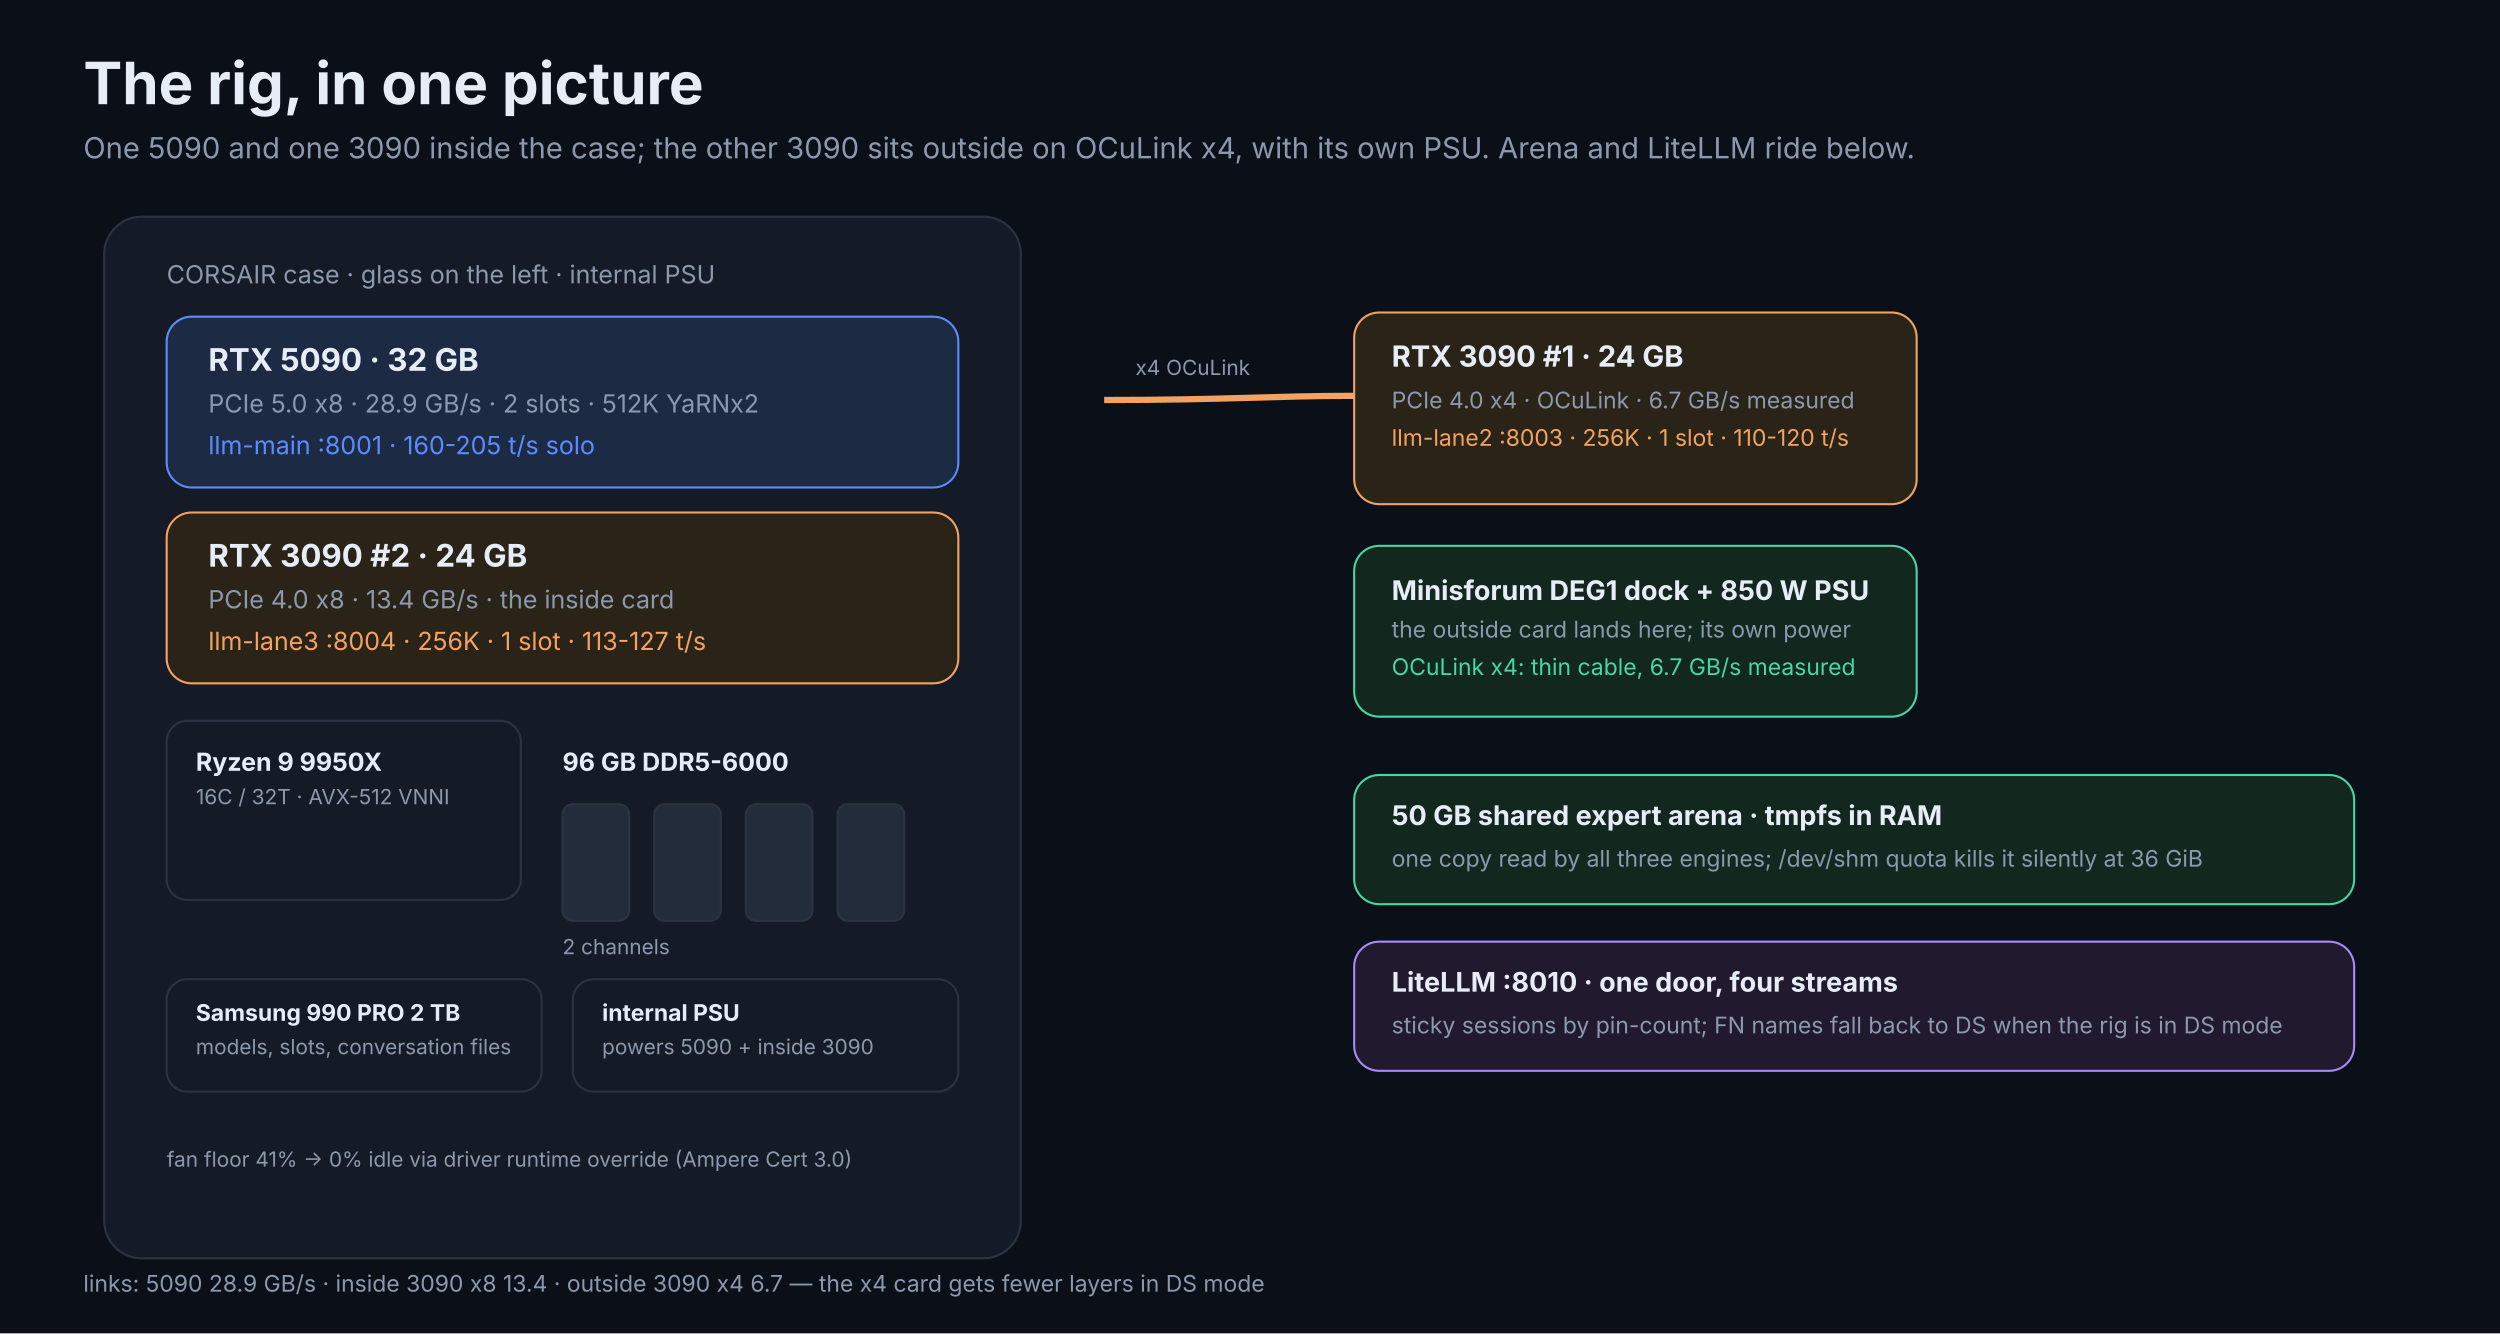
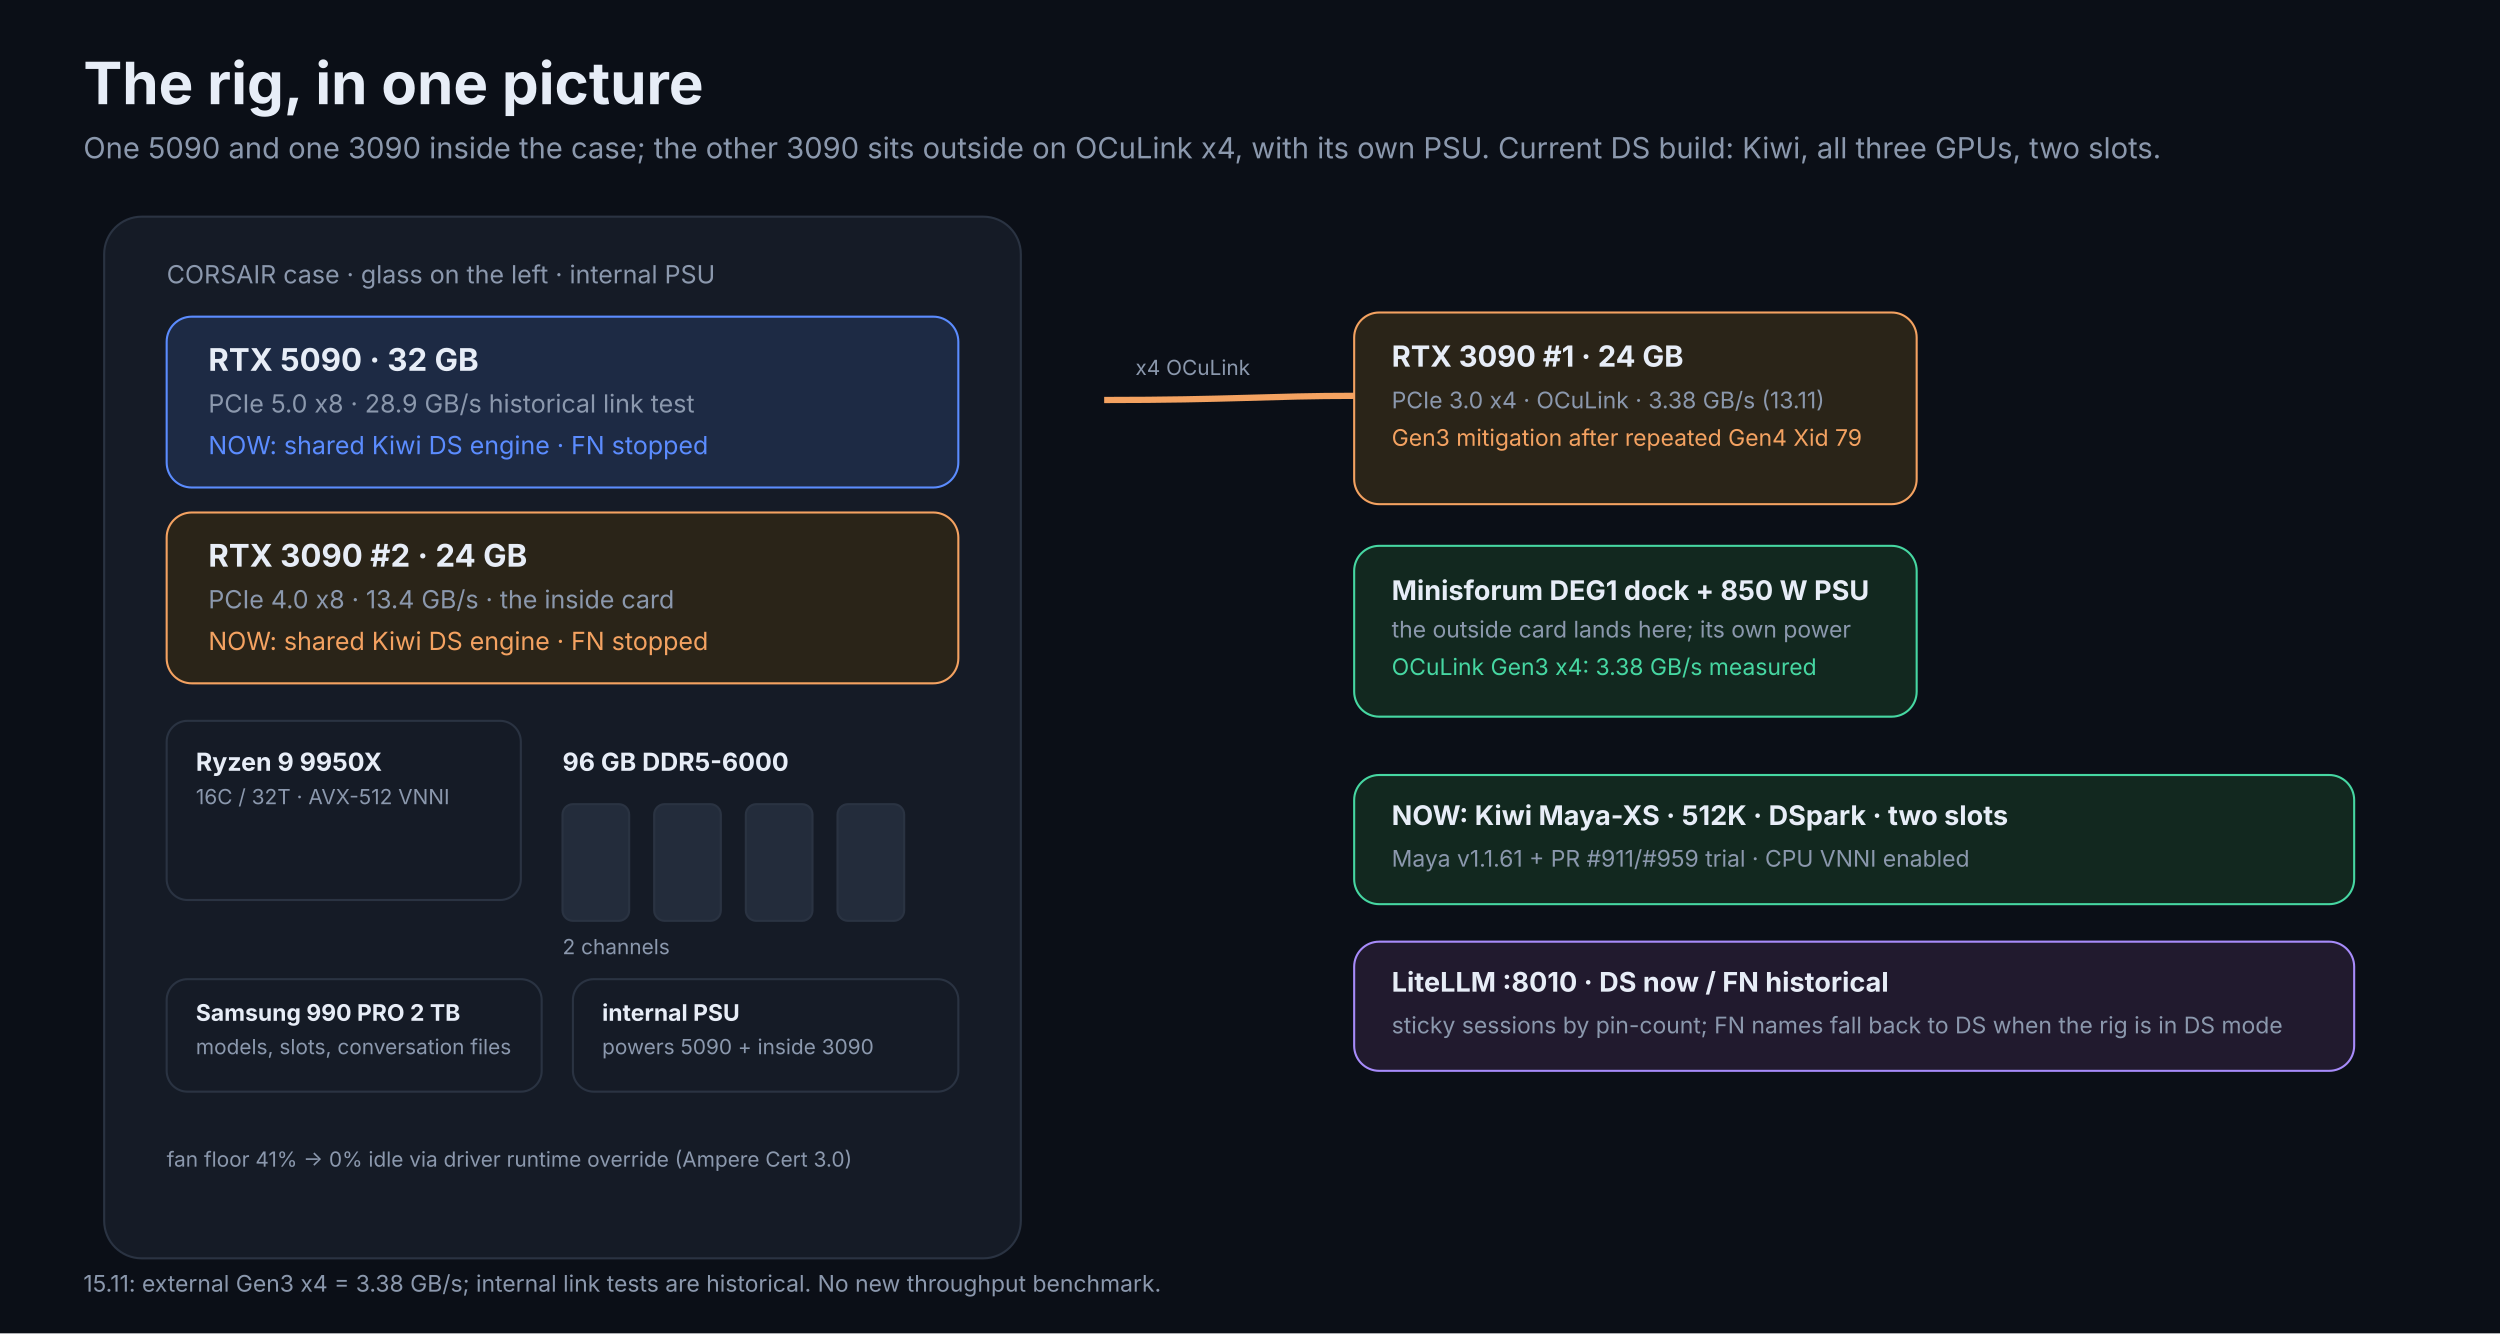
<svg xmlns="http://www.w3.org/2000/svg" viewBox="0 0 1200 640" width="1200" height="640" font-family="Inter, system-ui, -apple-system, Segoe UI, sans-serif">
  <rect width="100%" height="100%" fill="#0b0f17" />
  <text x="40" y="50" fill="#e7edf7" font-size="28" font-weight="700">The rig, in one picture</text>
-   <text x="40" y="76" fill="#8b98ad" font-size="14">One 5090 and one 3090 inside the case; the other 3090 sits outside on OCuLink x4, with its own PSU. Arena and LiteLLM ride below.</text>
+   <text x="40" y="76" fill="#8b98ad" font-size="14">One 5090 and one 3090 inside the case; the other 3090 sits outside on OCuLink x4, with its own PSU. Current DS build: Kiwi, all three GPUs, two slots.</text>
  <rect x="50" y="104" width="440" height="500" rx="18" fill="#151b26" stroke="#2a3342" />
  <text x="80" y="136" fill="#8b98ad" font-size="12">CORSAIR case · glass on the left · internal PSU</text>
  <rect x="80" y="152" width="380" height="82" rx="12" fill="#1d2a44" stroke="#5b8cff" />
  <text x="100" y="178" fill="#e7edf7" font-size="15" font-weight="700">RTX 5090 · 32 GB</text>
-   <text x="100" y="198" fill="#8b98ad" font-size="12">PCIe 5.0 x8 · 28.9 GB/s · 2 slots · 512K YaRNx2</text>
-   <text x="100" y="218" fill="#5b8cff" font-size="12">llm-main :8001 · 160-205 t/s solo</text>
+   <text x="100" y="198" fill="#8b98ad" font-size="12">PCIe 5.0 x8 · 28.9 GB/s historical link test</text>
+   <text x="100" y="218" fill="#5b8cff" font-size="12">NOW: shared Kiwi DS engine · FN stopped</text>
  <rect x="80" y="246" width="380" height="82" rx="12" fill="#2a2418" stroke="#f4a261" />
  <text x="100" y="272" fill="#e7edf7" font-size="15" font-weight="700">RTX 3090 #2 · 24 GB</text>
  <text x="100" y="292" fill="#8b98ad" font-size="12">PCIe 4.0 x8 · 13.4 GB/s · the inside card</text>
-   <text x="100" y="312" fill="#f4a261" font-size="12">llm-lane3 :8004 · 256K · 1 slot · 113-127 t/s</text>
+   <text x="100" y="312" fill="#f4a261" font-size="12">NOW: shared Kiwi DS engine · FN stopped</text>
  <rect x="80" y="346" width="170" height="86" rx="10" fill="#151b26" stroke="#2a3342" />
  <text x="94" y="370" fill="#e7edf7" font-size="12" font-weight="700">Ryzen 9 9950X</text>
  <text x="94" y="386" fill="#8b98ad" font-size="10">16C / 32T · AVX-512 VNNI</text>
  <text x="270" y="370" fill="#e7edf7" font-size="12" font-weight="700">96 GB DDR5-6000</text>
  <rect x="270" y="386" width="32" height="56" rx="5" fill="#232c3b" stroke="#2a3342" />
  <rect x="314" y="386" width="32" height="56" rx="5" fill="#232c3b" stroke="#2a3342" />
  <rect x="358" y="386" width="32" height="56" rx="5" fill="#232c3b" stroke="#2a3342" />
  <rect x="402" y="386" width="32" height="56" rx="5" fill="#232c3b" stroke="#2a3342" />
  <text x="270" y="458" fill="#8b98ad" font-size="10">2 channels</text>
  <rect x="80" y="470" width="180" height="54" rx="10" fill="#151b26" stroke="#2a3342" />
  <text x="94" y="490" fill="#e7edf7" font-size="11" font-weight="700">Samsung 990 PRO 2 TB</text>
  <text x="94" y="506" fill="#8b98ad" font-size="10">models, slots, conversation files</text>
  <rect x="275" y="470" width="185" height="54" rx="10" fill="#151b26" stroke="#2a3342" />
  <text x="289" y="490" fill="#e7edf7" font-size="11" font-weight="700">internal PSU</text>
  <text x="289" y="506" fill="#8b98ad" font-size="10">powers 5090 + inside 3090</text>
  <text x="80" y="560" fill="#8b98ad" font-size="10">fan floor 41% -&gt; 0% idle via driver runtime override (Ampere Cert 3.0)</text>
  <rect x="650" y="150" width="270" height="92" rx="12" fill="#2a2418" stroke="#f4a261" />
  <text x="668" y="176" fill="#e7edf7" font-size="14" font-weight="700">RTX 3090 #1 · 24 GB</text>
-   <text x="668" y="196" fill="#8b98ad" font-size="11">PCIe 4.0 x4 · OCuLink · 6.7 GB/s measured</text>
-   <text x="668" y="214" fill="#f4a261" font-size="11">llm-lane2 :8003 · 256K · 1 slot · 110-120 t/s</text>
+   <text x="668" y="196" fill="#8b98ad" font-size="11">PCIe 3.0 x4 · OCuLink · 3.38 GB/s (13.11)</text>
+   <text x="668" y="214" fill="#f4a261" font-size="11">Gen3 mitigation after repeated Gen4 Xid 79</text>
  <rect x="650" y="262" width="270" height="82" rx="12" fill="#12281f" stroke="#46d7a2" />
  <text x="668" y="288" fill="#e7edf7" font-size="13" font-weight="700">Minisforum DEG1 dock + 850 W PSU</text>
  <text x="668" y="306" fill="#8b98ad" font-size="11">the outside card lands here; its own power</text>
-   <text x="668" y="324" fill="#46d7a2" font-size="11">OCuLink x4: thin cable, 6.7 GB/s measured</text>
+   <text x="668" y="324" fill="#46d7a2" font-size="11">OCuLink Gen3 x4: 3.38 GB/s measured</text>
  <path d="M530 192 C590 192 610 190 650 190" stroke="#f4a261" stroke-width="3" fill="none" />
  <text x="545" y="180" fill="#8b98ad" font-size="10">x4 OCuLink</text>
  <rect x="650" y="372" width="480" height="62" rx="12" fill="#12281f" stroke="#46d7a2" />
-   <text x="668" y="396" fill="#e7edf7" font-size="13" font-weight="700">50 GB shared expert arena · tmpfs in RAM</text>
-   <text x="668" y="416" fill="#8b98ad" font-size="11">one copy read by all three engines; /dev/shm quota kills it silently at 36 GiB</text>
+   <text x="668" y="396" fill="#e7edf7" font-size="13" font-weight="700">NOW: Kiwi Maya-XS · 512K · DSpark · two slots</text>
+   <text x="668" y="416" fill="#8b98ad" font-size="11">Maya v1.1.61 + PR #911/#959 trial · CPU VNNI enabled</text>
  <rect x="650" y="452" width="480" height="62" rx="12" fill="#211a2e" stroke="#a78bfa" />
-   <text x="668" y="476" fill="#e7edf7" font-size="13" font-weight="700">LiteLLM :8010 · one door, four streams</text>
+   <text x="668" y="476" fill="#e7edf7" font-size="13" font-weight="700">LiteLLM :8010 · DS now / FN historical</text>
  <text x="668" y="496" fill="#8b98ad" font-size="11">sticky sessions by pin-count; FN names fall back to DS when the rig is in DS mode</text>
-   <text x="40" y="620" fill="#8b98ad" font-size="11">links: 5090 28.9 GB/s · inside 3090 x8 13.4 · outside 3090 x4 6.7 — the x4 card gets fewer layers in DS mode</text>
+   <text x="40" y="620" fill="#8b98ad" font-size="11">15.11: external Gen3 x4 = 3.38 GB/s; internal link tests are historical. No new throughput benchmark.</text>
</svg>
